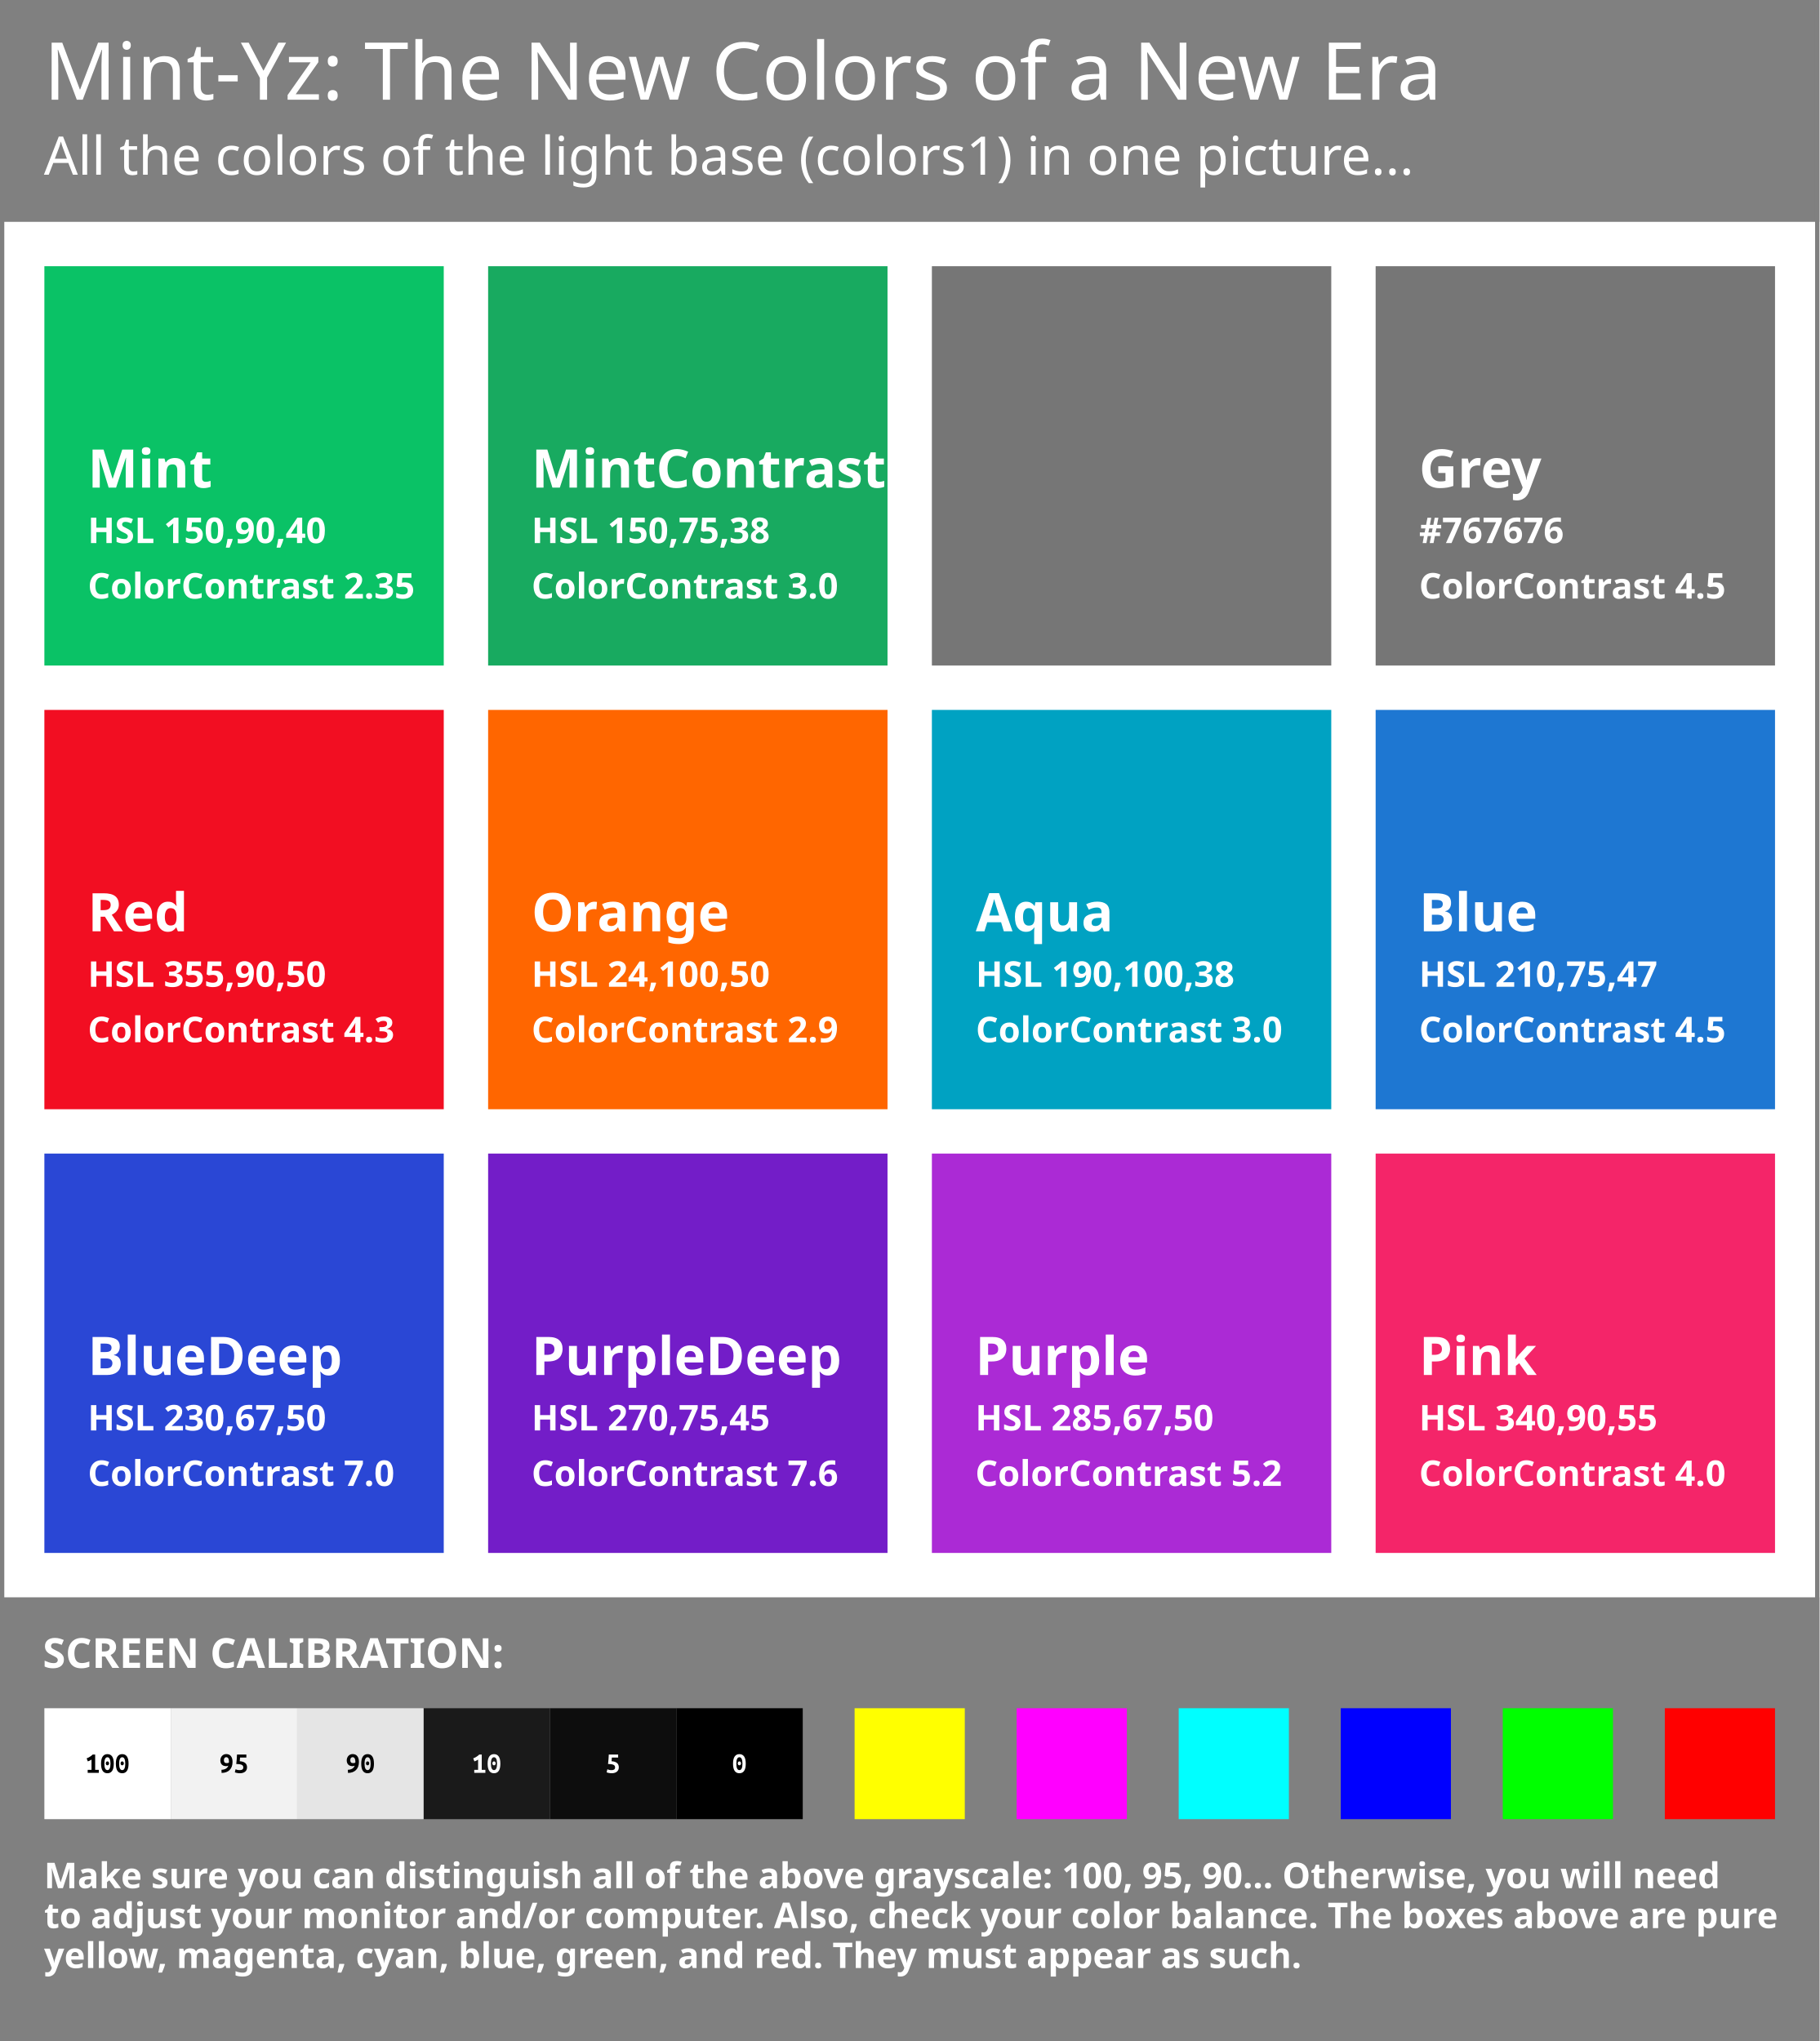
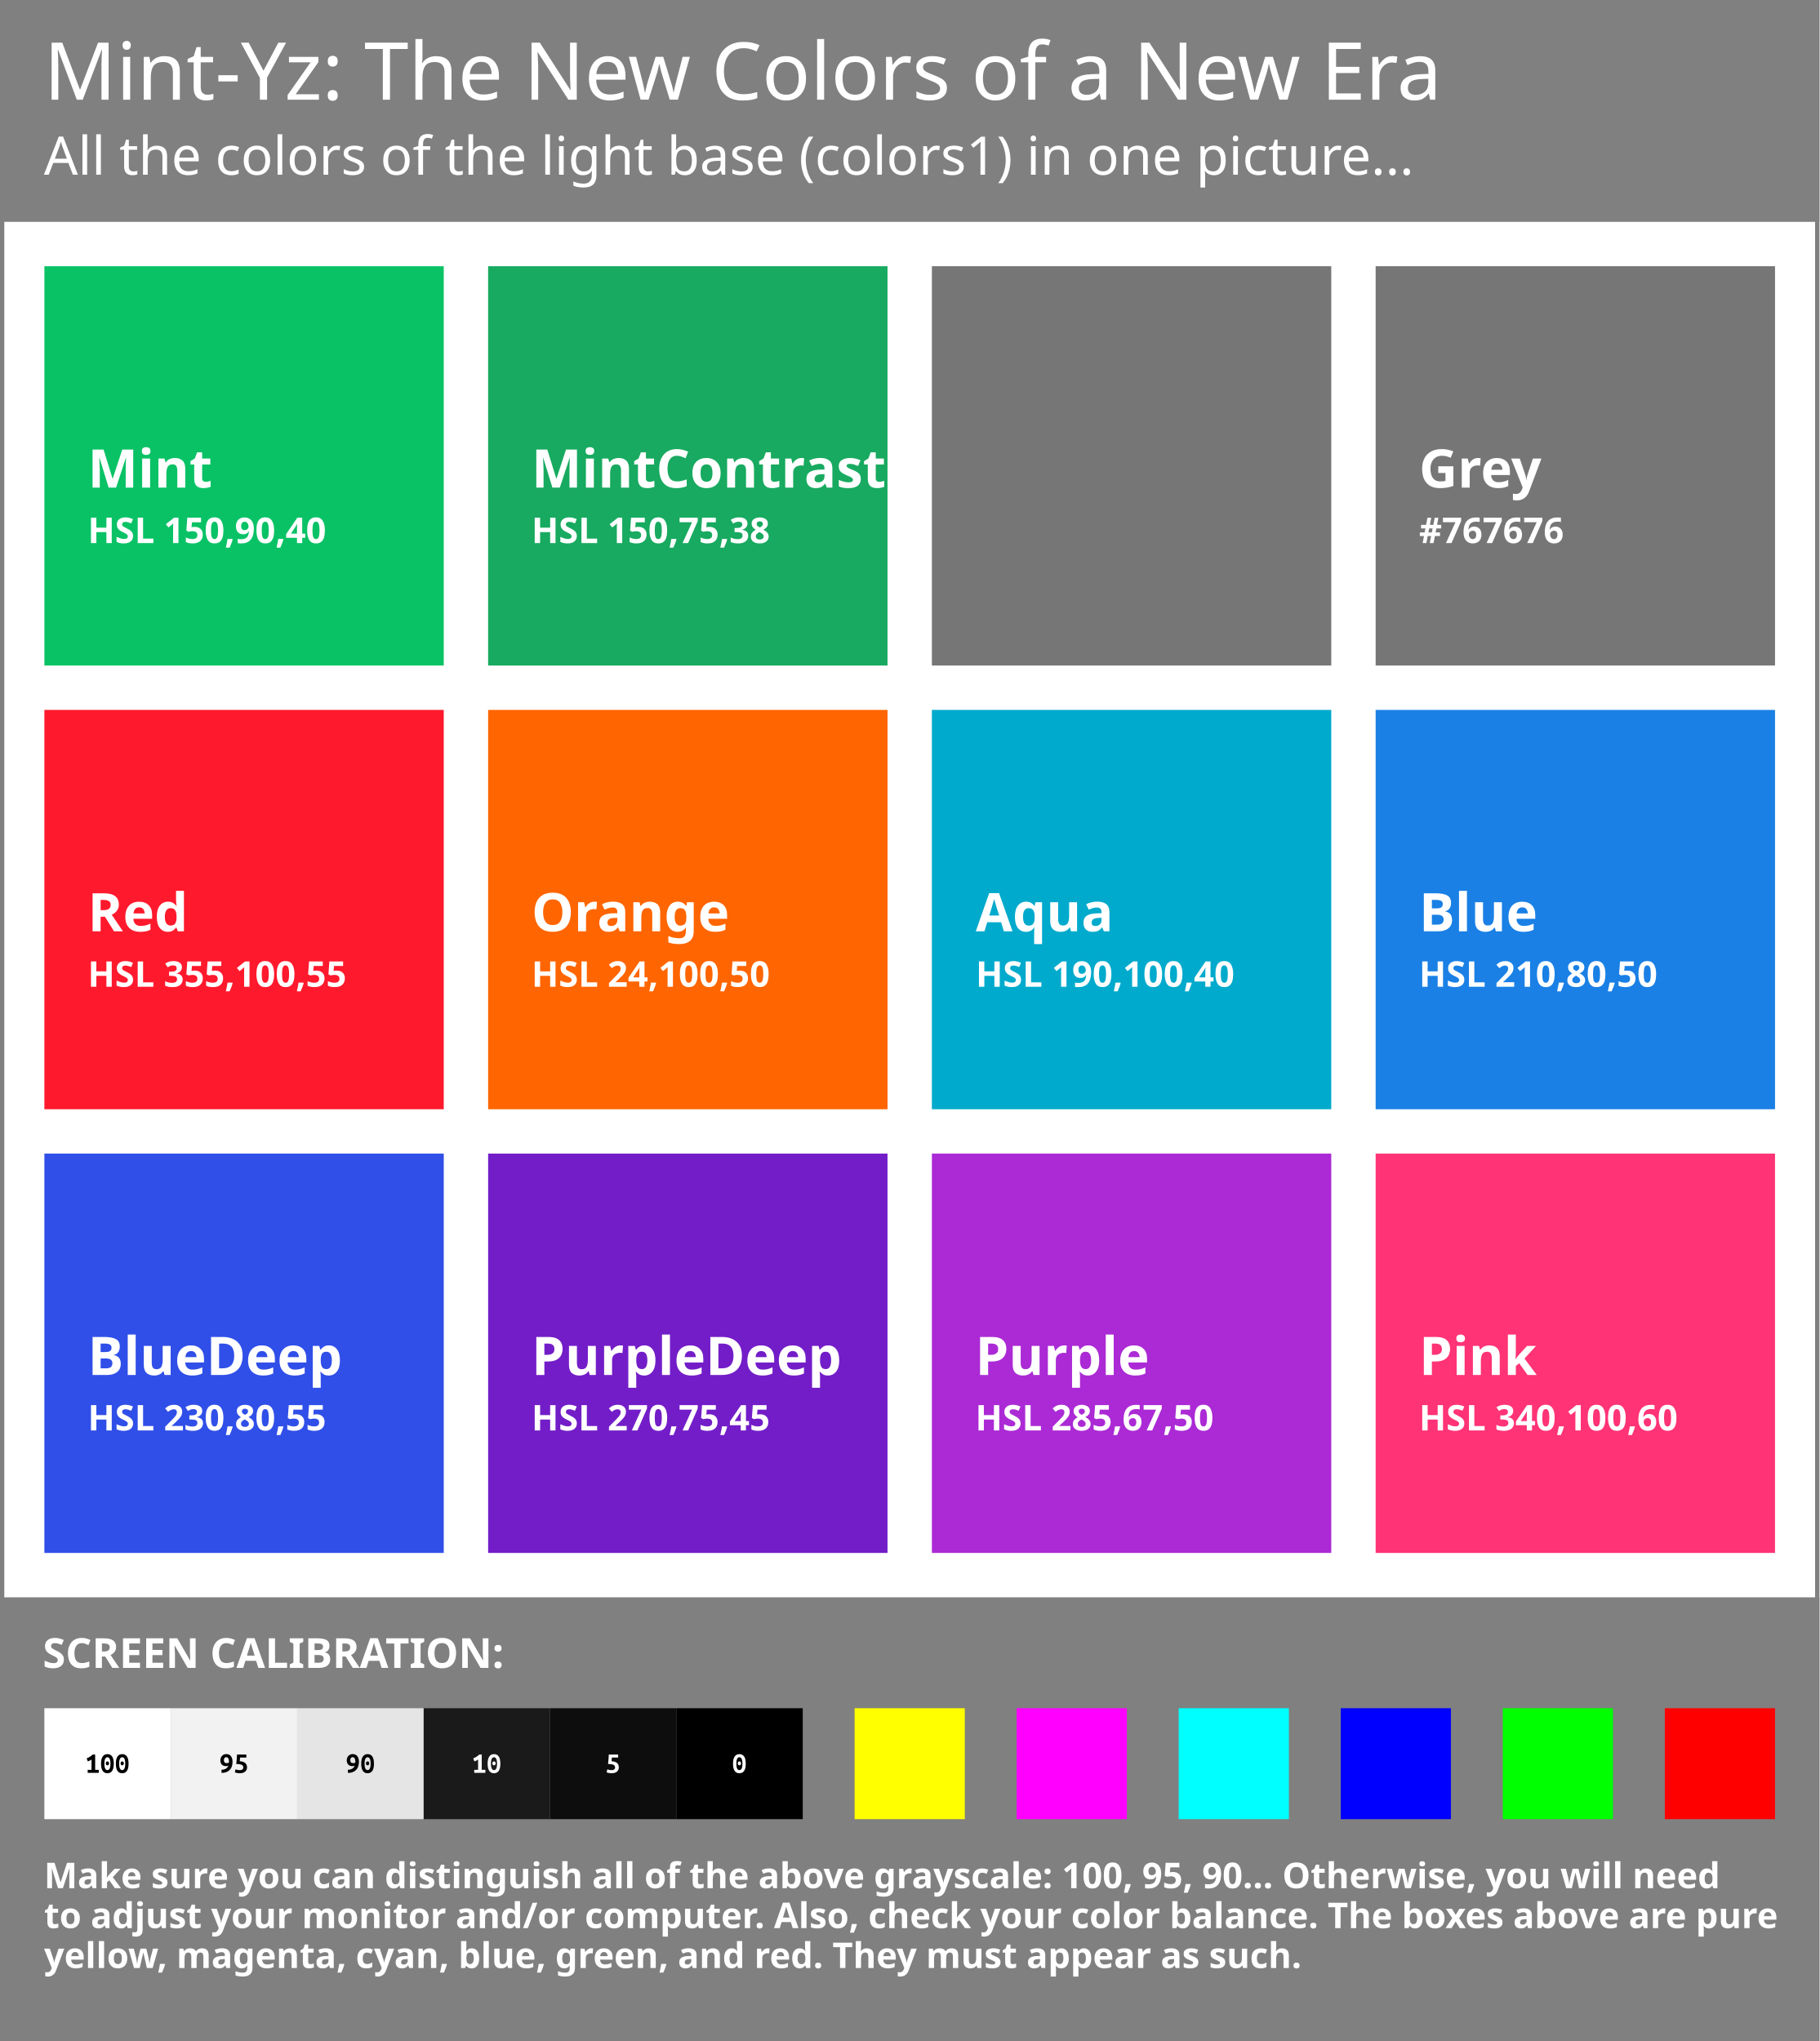
<svg xmlns="http://www.w3.org/2000/svg" width="820" height="920" viewBox="0 0 820 920" version="1.1" id="svg8">
  <defs id="defs2" />
  <g id="layer5">
    <rect y="0" x="0" height="920" width="820" id="rect122" style="fill:#ffffff;fill-opacity:1;stroke:none;stroke-width:0;stroke-opacity:1" />
  </g>
  <g id="layer1" transform="translate(0,-91.79999)">
    <rect y="211.8" x="420" height="180" width="180" id="rect133" style="vector-effect:none;fill:#767676;fill-opacity:1;stroke:none;stroke-width:0;stroke-linecap:butt;stroke-linejoin:miter;stroke-miterlimit:4;stroke-dasharray:none;stroke-dashoffset:0;stroke-opacity:1" />
    <rect y="91.8" x="0" height="100" width="820" id="rect903" style="opacity:1;vector-effect:none;fill:#808080;fill-opacity:1;stroke:none;stroke-width:0;stroke-linecap:butt;stroke-linejoin:miter;stroke-miterlimit:4;stroke-dasharray:none;stroke-dashoffset:0;stroke-opacity:1" />
    <text xml:space="preserve" style="font-style:normal;font-variant:normal;font-weight:normal;font-stretch:normal;font-size:24px;line-height:1.25;font-family:'DejaVu Sans';-inkscape-font-specification:'DejaVu Sans';text-align:start;letter-spacing:0px;word-spacing:0px;text-anchor:start;fill:#000000;fill-opacity:1;stroke:none" x="19.784" y="136.748" id="text947">
      <tspan x="19.784" y="136.748" style="font-style:normal;font-variant:normal;font-weight:normal;font-stretch:normal;font-size:36px;font-family:'Ubuntu Mono';-inkscape-font-specification:'Ubuntu Mono';fill:#ffffff;fill-opacity:1" id="tspan921">Mint-Yz: The New Colors of a New Era</tspan>
      <tspan id="tspan135" x="19.784" y="170.556" style="font-style:normal;font-variant:normal;font-weight:normal;font-stretch:normal;font-size:24px;font-family:'Ubuntu Mono';-inkscape-font-specification:'Ubuntu Mono';fill:#ffffff;fill-opacity:1">All the colors of the light base (colors1) in one picture...</tspan>
    </text>
    <rect y="92.768" x="0.968" height="918.063" width="818.063" id="rect115" style="fill:none;fill-opacity:1;stroke:#808080;stroke-width:1.937;stroke-opacity:1" />
    <g id="g1134" transform="translate(0,-50)">
      <rect y="861.8" x="0" height="200" width="820" id="rect4820" style="opacity:1;vector-effect:none;fill:#808080;fill-opacity:1;stroke:none;stroke-width:0;stroke-linecap:butt;stroke-linejoin:miter;stroke-miterlimit:4;stroke-dasharray:none;stroke-dashoffset:0;stroke-opacity:1" />
      <g id="g1061">
        <g transform="matrix(0,-2.099737,2.760329,0,-19.81775,889.5778)" style="display:inline" id="g1269">
          <rect transform="rotate(-90)" rx="6.3846035e-17" y="-34.396" x="-297" height="23.812" width="17.992" id="rect7" style="fill:#ff0000;fill-opacity:1;stroke:none;stroke-width:0.15;stroke-miterlimit:4;stroke-dasharray:none;stroke-opacity:1" />
          <rect transform="rotate(-90)" style="fill:#00ff00;fill-opacity:1;stroke:none;stroke-width:0.15;stroke-miterlimit:4;stroke-dasharray:none;stroke-opacity:1" id="rect9" width="17.992" height="23.812" x="-270.542" y="-34.396" rx="6.3846035e-17" />
          <rect transform="rotate(-90)" rx="6.3846035e-17" y="-34.396" x="-244.083" height="23.812" width="17.992" id="rect11" style="fill:#0000ff;fill-opacity:1;stroke:none;stroke-width:0.15;stroke-miterlimit:4;stroke-dasharray:none;stroke-opacity:1" />
          <rect transform="rotate(-90)" style="fill:#ffff00;fill-opacity:1;stroke:none;stroke-width:0.15;stroke-miterlimit:4;stroke-dasharray:none;stroke-opacity:1" id="rect818" width="17.992" height="23.812" x="-164.708" y="-34.396" rx="6.3846035e-17" />
          <rect transform="rotate(-90)" rx="6.3846035e-17" y="-34.396" x="-217.625" height="23.812" width="17.992" id="rect820-7" style="fill:#00ffff;fill-opacity:1;stroke:none;stroke-width:0.15;stroke-miterlimit:4;stroke-dasharray:none;stroke-opacity:1" />
          <rect transform="rotate(-90)" style="fill:#ff00ff;fill-opacity:1;stroke:none;stroke-width:0.15;stroke-miterlimit:4;stroke-dasharray:none;stroke-opacity:1" id="rect822-6" width="17.992" height="23.812" x="-191.167" y="-34.396" rx="6.3846035e-17" />
        </g>
        <rect transform="scale(-1)" style="display:inline;fill:#000000;fill-opacity:1;stroke:none;stroke-width:0.387;stroke-miterlimit:4;stroke-dasharray:none;stroke-opacity:1" id="rect1035" width="56.966" height="50" x="-361.798" y="-961.8" rx="2.0215312e-16" />
        <rect transform="scale(-1)" rx="2.0215312e-16" y="-961.8" x="-304.831" height="50" width="56.966" id="rect1037" style="display:inline;fill:#0d0d0d;fill-opacity:1;stroke:none;stroke-width:0.387;stroke-miterlimit:4;stroke-dasharray:none;stroke-opacity:1" />
        <rect transform="scale(-1)" style="display:inline;fill:#f2f2f2;fill-opacity:1;stroke:none;stroke-width:0.387;stroke-miterlimit:4;stroke-dasharray:none;stroke-opacity:1" id="rect1039" width="56.966" height="50" x="-133.933" y="-961.8" rx="2.0215312e-16" />
        <rect transform="scale(-1)" rx="2.0215312e-16" y="-961.8" x="-247.865" height="50" width="56.966" id="rect1041" style="display:inline;fill:#1a1a1a;fill-opacity:1;stroke:none;stroke-width:0.387;stroke-miterlimit:4;stroke-dasharray:none;stroke-opacity:1" />
        <rect transform="scale(-1)" style="display:inline;fill:#e5e5e5;fill-opacity:1;stroke:none;stroke-width:0.387;stroke-miterlimit:4;stroke-dasharray:none;stroke-opacity:1" id="rect1043" width="56.966" height="50" x="-190.899" y="-961.8" rx="2.0215312e-16" />
        <rect rx="2.0215312e-16" y="-961.8" x="-76.966" height="50" width="56.966" id="rect1045" style="display:inline;fill:#ffffff;fill-opacity:1;stroke:none;stroke-width:0.387;stroke-miterlimit:4;stroke-dasharray:none;stroke-opacity:1" transform="scale(-1)" />
        <g id="g1028">
          <g style="font-weight:bold;font-size:13.333px;line-height:17.778px;font-family:'Ubuntu Mono';-inkscape-font-specification:'Ubuntu Mono Bold';letter-spacing:0px;word-spacing:0px" id="text135" aria-label="100">
            <path id="path983" style="font-size:13.333px;text-align:center;text-anchor:middle" d="m 41.25,939.573 v -4.613 q -0.373,0.267 -0.853,0.48 -0.48,0.2 -0.813,0.32 l -0.533,-1.36 q 0.32,-0.12 0.693,-0.307 0.373,-0.187 0.747,-0.413 0.373,-0.227 0.707,-0.48 0.333,-0.253 0.573,-0.52 h 1.12 v 6.893 h 1.64 v 1.36 h -5.013 v -1.36 z" />
            <path id="path985" style="font-size:13.333px;text-align:center;text-anchor:middle" d="m 51.277,936.786 q 0,2.187 -0.733,3.253 -0.733,1.067 -2.133,1.067 -1.4,0 -2.133,-1.067 -0.733,-1.067 -0.733,-3.253 0,-2.16 0.747,-3.227 0.747,-1.067 2.12,-1.067 1.4,0 2.133,1.067 0.733,1.053 0.733,3.227 z m -1.48,0 q 0,-1.413 -0.36,-2.147 -0.347,-0.747 -1.027,-0.747 -0.667,0 -1.027,0.747 -0.36,0.733 -0.36,2.147 0,1.427 0.36,2.173 0.36,0.733 1.027,0.733 0.68,0 1.027,-0.733 0.36,-0.747 0.36,-2.173 z m -0.64,-0.133 q 0,0.36 -0.213,0.627 -0.2,0.253 -0.52,0.253 -0.347,0 -0.547,-0.253 -0.2,-0.267 -0.2,-0.627 0,-0.36 0.2,-0.627 0.2,-0.267 0.547,-0.267 0.32,0 0.52,0.267 0.213,0.267 0.213,0.627 z" />
            <path id="path987" style="font-size:13.333px;text-align:center;text-anchor:middle" d="m 57.943,936.786 q 0,2.187 -0.733,3.253 -0.733,1.067 -2.133,1.067 -1.4,0 -2.133,-1.067 -0.733,-1.067 -0.733,-3.253 0,-2.16 0.747,-3.227 0.747,-1.067 2.12,-1.067 1.4,0 2.133,1.067 0.733,1.053 0.733,3.227 z m -1.48,0 q 0,-1.413 -0.36,-2.147 -0.347,-0.747 -1.027,-0.747 -0.667,0 -1.027,0.747 -0.36,0.733 -0.36,2.147 0,1.427 0.36,2.173 0.36,0.733 1.027,0.733 0.68,0 1.027,-0.733 0.36,-0.747 0.36,-2.173 z m -0.64,-0.133 q 0,0.36 -0.213,0.627 -0.2,0.253 -0.52,0.253 -0.347,0 -0.547,-0.253 -0.2,-0.267 -0.2,-0.627 0,-0.36 0.2,-0.627 0.2,-0.267 0.547,-0.267 0.32,0 0.52,0.267 0.213,0.267 0.213,0.627 z" />
          </g>
          <g style="font-weight:bold;font-size:13.333px;line-height:17.778px;font-family:'Ubuntu Mono';-inkscape-font-specification:'Ubuntu Mono Bold';letter-spacing:0px;word-spacing:0px" id="text141" aria-label="0">
            <path id="path990" style="font-size:13.333px;text-align:center;text-anchor:middle;fill:#ffffff;fill-opacity:1" d="m 336.107,936.786 q 0,2.187 -0.733,3.253 -0.733,1.067 -2.133,1.067 -1.4,0 -2.133,-1.067 -0.733,-1.067 -0.733,-3.253 0,-2.16 0.747,-3.227 0.747,-1.067 2.12,-1.067 1.4,0 2.133,1.067 0.733,1.053 0.733,3.227 z m -1.48,0 q 0,-1.413 -0.36,-2.147 -0.347,-0.747 -1.027,-0.747 -0.667,0 -1.027,0.747 -0.36,0.733 -0.36,2.147 0,1.427 0.36,2.173 0.36,0.733 1.027,0.733 0.68,0 1.027,-0.733 0.36,-0.747 0.36,-2.173 z m -0.64,-0.133 q 0,0.36 -0.213,0.627 -0.2,0.253 -0.52,0.253 -0.347,0 -0.547,-0.253 -0.2,-0.267 -0.2,-0.627 0,-0.36 0.2,-0.627 0.2,-0.267 0.547,-0.267 0.32,0 0.52,0.267 0.213,0.267 0.213,0.627 z" />
          </g>
          <g style="font-weight:bold;font-size:13.333px;line-height:17.778px;font-family:'Ubuntu Mono';-inkscape-font-specification:'Ubuntu Mono Bold';letter-spacing:0px;word-spacing:0px" id="text968" aria-label="95">
            <path id="path993" style="font-size:13.333px;text-align:center;text-anchor:middle" d="m 102.189,936.546 q 0.253,0 0.533,-0.053 0.28,-0.053 0.453,-0.147 0.013,-0.107 0.013,-0.253 0.013,-0.16 0.013,-0.307 0,-0.333 -0.067,-0.667 -0.053,-0.347 -0.2,-0.627 -0.133,-0.28 -0.373,-0.453 -0.227,-0.173 -0.573,-0.173 -0.293,0 -0.507,0.12 -0.2,0.107 -0.333,0.293 -0.12,0.187 -0.187,0.44 -0.053,0.253 -0.053,0.533 0,0.627 0.293,0.96 0.293,0.333 0.987,0.333 z m -0.213,1.36 q -0.72,0 -1.227,-0.2 -0.507,-0.213 -0.827,-0.573 -0.32,-0.36 -0.467,-0.827 -0.147,-0.48 -0.147,-1.027 0,-0.48 0.16,-0.973 0.173,-0.507 0.493,-0.907 0.333,-0.413 0.827,-0.667 0.493,-0.267 1.16,-0.267 1.387,0 2.12,0.933 0.733,0.933 0.733,2.6 0,1.2 -0.347,2.133 -0.347,0.92 -1,1.547 -0.64,0.627 -1.56,0.96 -0.907,0.32 -2.027,0.32 l -0.053,-1.413 q 1.067,-0.013 1.907,-0.453 0.84,-0.453 1.187,-1.413 -0.52,0.227 -0.933,0.227 z" />
            <path id="path995" style="font-size:13.333px;text-align:center;text-anchor:middle" d="m 109.656,938.506 q 0,-0.347 -0.12,-0.627 -0.107,-0.293 -0.453,-0.493 -0.333,-0.213 -0.96,-0.32 -0.627,-0.12 -1.64,-0.12 0.133,-1.12 0.213,-2.187 0.08,-1.08 0.12,-2.08 h 4.213 v 1.36 h -2.84 q -0.027,0.427 -0.067,0.893 -0.04,0.467 -0.067,0.76 1.653,0.107 2.467,0.8 0.813,0.693 0.813,1.947 0,0.573 -0.2,1.067 -0.2,0.48 -0.613,0.84 -0.413,0.36 -1.027,0.56 -0.613,0.2 -1.427,0.2 -0.32,0 -0.653,-0.04 -0.333,-0.04 -0.64,-0.107 -0.307,-0.053 -0.56,-0.133 -0.24,-0.08 -0.373,-0.147 l 0.333,-1.36 q 0.293,0.147 0.747,0.267 0.453,0.12 1.133,0.12 0.48,0 0.787,-0.107 0.32,-0.107 0.493,-0.267 0.187,-0.173 0.253,-0.387 0.067,-0.213 0.067,-0.44 z" />
          </g>
          <g style="font-weight:bold;font-size:13.333px;line-height:17.778px;font-family:'Ubuntu Mono';-inkscape-font-specification:'Ubuntu Mono Bold';letter-spacing:0px;word-spacing:0px" id="text973" aria-label="90">
            <path id="path998" style="font-size:13.333px;text-align:center;text-anchor:middle" d="m 159.155,936.546 q 0.253,0 0.533,-0.053 0.28,-0.053 0.453,-0.147 0.013,-0.107 0.013,-0.253 0.013,-0.16 0.013,-0.307 0,-0.333 -0.067,-0.667 -0.053,-0.347 -0.2,-0.627 -0.133,-0.28 -0.373,-0.453 -0.227,-0.173 -0.573,-0.173 -0.293,0 -0.507,0.12 -0.2,0.107 -0.333,0.293 -0.12,0.187 -0.187,0.44 -0.053,0.253 -0.053,0.533 0,0.627 0.293,0.96 0.293,0.333 0.987,0.333 z m -0.213,1.36 q -0.72,0 -1.227,-0.2 -0.507,-0.213 -0.827,-0.573 -0.32,-0.36 -0.467,-0.827 -0.147,-0.48 -0.147,-1.027 0,-0.48 0.16,-0.973 0.173,-0.507 0.493,-0.907 0.333,-0.413 0.827,-0.667 0.493,-0.267 1.16,-0.267 1.387,0 2.12,0.933 0.733,0.933 0.733,2.6 0,1.2 -0.347,2.133 -0.347,0.92 -1,1.547 -0.64,0.627 -1.56,0.96 -0.907,0.32 -2.027,0.32 l -0.053,-1.413 q 1.067,-0.013 1.907,-0.453 0.84,-0.453 1.187,-1.413 -0.52,0.227 -0.933,0.227 z" />
            <path id="path1000" style="font-size:13.333px;text-align:center;text-anchor:middle" d="m 168.542,936.786 q 0,2.187 -0.733,3.253 -0.733,1.067 -2.133,1.067 -1.4,0 -2.133,-1.067 -0.733,-1.067 -0.733,-3.253 0,-2.16 0.747,-3.227 0.747,-1.067 2.12,-1.067 1.4,0 2.133,1.067 0.733,1.053 0.733,3.227 z m -1.48,0 q 0,-1.413 -0.36,-2.147 -0.347,-0.747 -1.027,-0.747 -0.667,0 -1.027,0.747 -0.36,0.733 -0.36,2.147 0,1.427 0.36,2.173 0.36,0.733 1.027,0.733 0.68,0 1.027,-0.733 0.36,-0.747 0.36,-2.173 z m -0.64,-0.133 q 0,0.36 -0.213,0.627 -0.2,0.253 -0.52,0.253 -0.347,0 -0.547,-0.253 -0.2,-0.267 -0.2,-0.627 0,-0.36 0.2,-0.627 0.2,-0.267 0.547,-0.267 0.32,0 0.52,0.267 0.213,0.267 0.213,0.627 z" />
          </g>
          <g style="font-weight:bold;font-size:13.333px;line-height:17.778px;font-family:'Ubuntu Mono';-inkscape-font-specification:'Ubuntu Mono Bold';letter-spacing:0px;word-spacing:0px" id="text977" aria-label="10">
            <path id="path1003" style="font-size:13.333px;text-align:center;text-anchor:middle;fill:#ffffff;fill-opacity:1" d="m 215.481,939.573 v -4.613 q -0.373,0.267 -0.853,0.48 -0.48,0.2 -0.813,0.32 l -0.533,-1.36 q 0.32,-0.12 0.693,-0.307 0.373,-0.187 0.747,-0.413 0.373,-0.227 0.707,-0.48 0.333,-0.253 0.573,-0.52 h 1.12 v 6.893 h 1.64 v 1.36 H 213.748 v -1.36 z" />
            <path id="path1005" style="font-size:13.333px;text-align:center;text-anchor:middle;fill:#ffffff;fill-opacity:1" d="m 225.508,936.786 q 0,2.187 -0.733,3.253 -0.733,1.067 -2.133,1.067 -1.4,0 -2.133,-1.067 -0.733,-1.067 -0.733,-3.253 0,-2.16 0.747,-3.227 0.747,-1.067 2.12,-1.067 1.4,0 2.133,1.067 0.733,1.053 0.733,3.227 z m -1.48,0 q 0,-1.413 -0.36,-2.147 -0.347,-0.747 -1.027,-0.747 -0.667,0 -1.027,0.747 -0.36,0.733 -0.36,2.147 0,1.427 0.36,2.173 0.36,0.733 1.027,0.733 0.68,0 1.027,-0.733 0.36,-0.747 0.36,-2.173 z m -0.64,-0.133 q 0,0.36 -0.213,0.627 -0.2,0.253 -0.52,0.253 -0.347,0 -0.547,-0.253 -0.2,-0.267 -0.2,-0.627 0,-0.36 0.2,-0.627 0.2,-0.267 0.547,-0.267 0.32,0 0.52,0.267 0.213,0.267 0.213,0.627 z" />
          </g>
          <g style="font-weight:bold;font-size:13.333px;line-height:17.778px;font-family:'Ubuntu Mono';-inkscape-font-specification:'Ubuntu Mono Bold';letter-spacing:0px;word-spacing:0px" id="text981" aria-label="5">
            <path id="path1008" style="font-size:13.333px;text-align:center;text-anchor:middle;fill:#ffffff;fill-opacity:1" d="m 277.221,938.506 q 0,-0.347 -0.12,-0.627 -0.107,-0.293 -0.453,-0.493 -0.333,-0.213 -0.96,-0.32 -0.627,-0.12 -1.64,-0.12 0.133,-1.12 0.213,-2.187 0.08,-1.08 0.12,-2.08 h 4.213 v 1.36 h -2.84 q -0.027,0.427 -0.067,0.893 -0.04,0.467 -0.067,0.76 1.653,0.107 2.467,0.8 0.813,0.693 0.813,1.947 0,0.573 -0.2,1.067 -0.2,0.48 -0.613,0.84 -0.413,0.36 -1.027,0.56 -0.613,0.2 -1.427,0.2 -0.32,0 -0.653,-0.04 -0.333,-0.04 -0.64,-0.107 -0.307,-0.053 -0.56,-0.133 -0.24,-0.08 -0.373,-0.147 l 0.333,-1.36 q 0.293,0.147 0.747,0.267 0.453,0.12 1.133,0.12 0.48,0 0.787,-0.107 0.32,-0.107 0.493,-0.267 0.187,-0.173 0.253,-0.387 0.067,-0.213 0.067,-0.44 z" />
          </g>
        </g>
      </g>
      <text id="text1065" y="893.616" x="19.253" style="font-weight:bold;font-size:18.667px;line-height:29.333px;font-family:'Ubuntu Mono';-inkscape-font-specification:'Ubuntu Mono Bold';letter-spacing:0px;word-spacing:0px" xml:space="preserve">
        <tspan style="font-size:18.667px;fill:#ffffff;fill-opacity:1" y="893.616" x="19.253" id="tspan1063">SCREEN CALIBRATION:</tspan>
      </text>
      <text id="text1069" y="992.904" x="19.856" style="font-weight:bold;font-size:16px;line-height:18px;font-family:'Ubuntu Mono';-inkscape-font-specification:'Ubuntu Mono Bold';letter-spacing:0px;word-spacing:0px" xml:space="preserve">
        <tspan style="font-style:normal;font-variant:normal;font-weight:bold;font-stretch:normal;font-family:'Ubuntu Mono';-inkscape-font-specification:'Ubuntu Mono Bold';fill:#ffffff;fill-opacity:1" id="tspan1075" y="992.904" x="19.856">Make sure you can distinguish all of the above grayscale: 100, 95, 90... Otherwise, you will need</tspan>
        <tspan style="font-style:normal;font-variant:normal;font-weight:bold;font-stretch:normal;font-family:'Ubuntu Mono';-inkscape-font-specification:'Ubuntu Mono Bold';fill:#ffffff;fill-opacity:1" id="tspan1079" y="1010.904" x="19.856">to adjust your monitor and/or computer. Also, check your color balance. The boxes above are pure</tspan>
        <tspan id="tspan1089" style="font-style:normal;font-variant:normal;font-weight:bold;font-stretch:normal;font-family:'Ubuntu Mono';-inkscape-font-specification:'Ubuntu Mono Bold';fill:#ffffff;fill-opacity:1" y="1028.904" x="19.856">yellow, magenta, cyan, blue, green, and red. They must appear as such.</tspan>
      </text>
    </g>
    <g id="g935" transform="translate(400,150)">
-       <rect style="opacity:1;vector-effect:none;fill:#00a2c2;fill-opacity:1;stroke:none;stroke-width:0;stroke-linecap:butt;stroke-linejoin:miter;stroke-miterlimit:4;stroke-dasharray:none;stroke-dashoffset:0;stroke-opacity:1" id="rect830" width="180" height="180" x="20" y="261.8" />
+       <rect style="opacity:1;vector-effect:none;fill:#00aacc;fill-opacity:1;stroke:none;stroke-width:0;stroke-linecap:butt;stroke-linejoin:miter;stroke-miterlimit:4;stroke-dasharray:none;stroke-dashoffset:0;stroke-opacity:1" id="rect830" width="180" height="180" x="20" y="261.8" />
      <text id="text59" y="361.592" x="39.784" style="font-style:normal;font-variant:normal;font-weight:bold;font-stretch:normal;font-size:16px;line-height:25px;font-family:'Ubuntu Mono';-inkscape-font-specification:'Ubuntu Mono Bold';text-align:start;letter-spacing:0px;word-spacing:0px;text-anchor:start;fill:#000000;fill-opacity:1;stroke:none" xml:space="preserve">
        <tspan id="tspan866" style="font-size:24px;line-height:18px;fill:#ffffff;fill-opacity:1" y="361.592" x="39.784">Aqua</tspan>
-         <tspan id="tspan872" style="line-height:18px;fill:#ffffff;fill-opacity:1" y="386.592" x="39.784">HSL 190,100,38</tspan>
-         <tspan style="line-height:18px;fill:#ffffff;fill-opacity:1" y="411.592" x="39.784" id="tspan933">ColorContrast 3.0</tspan>
+         <tspan style="line-height:18px;fill:#ffffff;fill-opacity:1" y="386.592" x="39.784" id="tspan933">HSL 190,100,40</tspan>
      </text>
    </g>
    <g id="g956" transform="translate(0,-50)">
      <rect y="261.8" x="620" height="180" width="180" id="rect55" style="opacity:1;vector-effect:none;fill:#767676;fill-opacity:1;stroke:none;stroke-width:0;stroke-linecap:butt;stroke-linejoin:miter;stroke-miterlimit:4;stroke-dasharray:none;stroke-dashoffset:0;stroke-opacity:1" />
      <text xml:space="preserve" style="font-style:normal;font-variant:normal;font-weight:bold;font-stretch:normal;font-size:16px;line-height:25px;font-family:'Ubuntu Mono';-inkscape-font-specification:'Ubuntu Mono Bold';text-align:start;letter-spacing:0px;word-spacing:0px;text-anchor:start;fill:#000000;fill-opacity:1;stroke:none" x="639.568" y="361.592" id="text896">
        <tspan x="639.568" y="361.592" style="font-size:24px;line-height:18px;fill:#ffffff;fill-opacity:1" id="tspan890">Grey</tspan>
-         <tspan x="639.568" y="386.592" style="line-height:18px;fill:#ffffff;fill-opacity:1" id="tspan892">#767676</tspan>
-         <tspan x="639.568" y="411.592" style="line-height:18px;fill:#ffffff;fill-opacity:1" id="tspan894">ColorContrast 4.5</tspan>
+         <tspan x="639.568" y="386.592" style="line-height:18px;fill:#ffffff;fill-opacity:1" id="tspan894">#767676</tspan>
      </text>
    </g>
    <g id="g990" transform="translate(-200,-45.39999)">
-       <rect y="457.2" x="420" height="180" width="180" id="rect812" style="vector-effect:none;fill:#ff6600;fill-opacity:1;stroke:none;stroke-width:0;stroke-linecap:butt;stroke-linejoin:miter;stroke-miterlimit:4;stroke-dasharray:none;stroke-dashoffset:0;stroke-opacity:1" />
+       <rect y="457.2" x="420" height="180" width="180" id="rect812" style="vector-effect:none;fill:#ff6500;fill-opacity:1;stroke:none;stroke-width:0;stroke-linecap:butt;stroke-linejoin:miter;stroke-miterlimit:4;stroke-dasharray:none;stroke-dashoffset:0;stroke-opacity:1" />
      <text id="text904" y="556.992" x="439.568" style="font-style:normal;font-variant:normal;font-weight:bold;font-stretch:normal;font-size:16px;line-height:25px;font-family:'Ubuntu Mono';-inkscape-font-specification:'Ubuntu Mono Bold';text-align:start;letter-spacing:0px;word-spacing:0px;text-anchor:start;fill:#000000;fill-opacity:1;stroke:none" xml:space="preserve">
        <tspan id="tspan898" style="font-size:24px;line-height:18px;fill:#ffffff;fill-opacity:1" y="556.992" x="439.568">Orange</tspan>
-         <tspan id="tspan900" style="line-height:18px;fill:#ffffff;fill-opacity:1" y="581.992" x="439.568">HSL 24,100,50</tspan>
-         <tspan id="tspan902" style="line-height:18px;fill:#ffffff;fill-opacity:1" y="606.992" x="439.568">ColorContrast 2.9</tspan>
+         <tspan id="tspan902" style="line-height:18px;fill:#ffffff;fill-opacity:1" y="581.992" x="439.568">HSL 24,100,50</tspan>
      </text>
    </g>
    <g id="g970" transform="translate(400,150)">
-       <rect y="461.8" x="220" height="180" width="180" id="rect822" style="opacity:1;vector-effect:none;fill:#f42569;fill-opacity:1;stroke:none;stroke-width:0;stroke-linecap:butt;stroke-linejoin:miter;stroke-miterlimit:4;stroke-dasharray:none;stroke-dashoffset:0;stroke-opacity:1" />
+       <rect y="461.8" x="220" height="180" width="180" id="rect822" style="opacity:1;vector-effect:none;fill:#ff3376;fill-opacity:1;stroke:none;stroke-width:0;stroke-linecap:butt;stroke-linejoin:miter;stroke-miterlimit:4;stroke-dasharray:none;stroke-dashoffset:0;stroke-opacity:1" />
      <text id="text912" y="561.592" x="239.568" style="font-style:normal;font-variant:normal;font-weight:bold;font-stretch:normal;font-size:16px;line-height:25px;font-family:'Ubuntu Mono';-inkscape-font-specification:'Ubuntu Mono Bold';text-align:start;letter-spacing:0px;word-spacing:0px;text-anchor:start;fill:#000000;fill-opacity:1;stroke:none" xml:space="preserve">
        <tspan id="tspan906" style="font-size:24px;line-height:18px;fill:#ffffff;fill-opacity:1" y="561.592" x="239.568">Pink</tspan>
-         <tspan id="tspan908" style="line-height:18px;fill:#ffffff;fill-opacity:1" y="586.592" x="239.568">HSL 340,90,55 </tspan>
-         <tspan id="tspan910" style="line-height:18px;fill:#ffffff;fill-opacity:1" y="611.592" x="239.568">ColorContrast 4.0</tspan>
+         <tspan id="tspan910" style="line-height:18px;fill:#ffffff;fill-opacity:1" y="586.592" x="239.568">HSL 340,100,60</tspan>
      </text>
    </g>
    <g id="g977" transform="translate(0,150)">
      <rect style="opacity:1;vector-effect:none;fill:#ab2ad5;fill-opacity:1;stroke:none;stroke-width:0;stroke-linecap:butt;stroke-linejoin:miter;stroke-miterlimit:4;stroke-dasharray:none;stroke-dashoffset:0;stroke-opacity:1" id="rect820" width="180" height="180" x="420" y="461.8" />
      <text xml:space="preserve" style="font-style:normal;font-variant:normal;font-weight:bold;font-stretch:normal;font-size:16px;line-height:25px;font-family:'Ubuntu Mono';-inkscape-font-specification:'Ubuntu Mono Bold';text-align:start;letter-spacing:0px;word-spacing:0px;text-anchor:start;fill:#000000;fill-opacity:1;stroke:none" x="439.568" y="561.592" id="text920">
        <tspan x="439.568" y="561.592" style="font-size:24px;line-height:18px;fill:#ffffff;fill-opacity:1" id="tspan914">Purple</tspan>
-         <tspan x="439.568" y="586.592" style="line-height:18px;fill:#ffffff;fill-opacity:1" id="tspan916">HSL 285,67,50 </tspan>
-         <tspan x="439.568" y="611.592" style="line-height:18px;fill:#ffffff;fill-opacity:1" id="tspan918">ColorContrast 5.2</tspan>
+         <tspan x="439.568" y="586.592" style="line-height:18px;fill:#ffffff;fill-opacity:1" id="tspan918">HSL 285,67,50</tspan>
      </text>
    </g>
    <g id="g984" transform="translate(-600,-50)">
-       <rect y="461.8" x="620" height="180" width="180" id="rect824" style="opacity:1;vector-effect:none;fill:#f20e22;fill-opacity:1;stroke:none;stroke-width:0;stroke-linecap:butt;stroke-linejoin:miter;stroke-miterlimit:4;stroke-dasharray:none;stroke-dashoffset:0;stroke-opacity:1" />
+       <rect y="461.8" x="620" height="180" width="180" id="rect824" style="opacity:1;vector-effect:none;fill:#ff192d;fill-opacity:1;stroke:none;stroke-width:0;stroke-linecap:butt;stroke-linejoin:miter;stroke-miterlimit:4;stroke-dasharray:none;stroke-dashoffset:0;stroke-opacity:1" />
      <text id="text928" y="561.592" x="639.568" style="font-style:normal;font-variant:normal;font-weight:bold;font-stretch:normal;font-size:16px;line-height:25px;font-family:'Ubuntu Mono';-inkscape-font-specification:'Ubuntu Mono Bold';text-align:start;letter-spacing:0px;word-spacing:0px;text-anchor:start;fill:#000000;fill-opacity:1;stroke:none" xml:space="preserve">
        <tspan id="tspan922" style="font-size:24px;line-height:18px;fill:#ffffff;fill-opacity:1" y="561.592" x="639.568">Red</tspan>
-         <tspan id="tspan924" style="line-height:18px;fill:#ffffff;fill-opacity:1" y="586.592" x="639.568">HSL 355,90,50 </tspan>
-         <tspan style="line-height:18px;fill:#ffffff;fill-opacity:1" y="611.592" x="639.568" id="tspan923">ColorContrast 4.3</tspan>
+         <tspan style="line-height:18px;fill:#ffffff;fill-opacity:1" y="586.592" x="639.568" id="tspan923">HSL 355,100,55</tspan>
      </text>
    </g>
    <g id="g1099" transform="translate(-200,-450)">
      <rect y="661.8" x="420" height="180" width="180" id="rect1089" style="opacity:1;vector-effect:none;fill:#18aa60;fill-opacity:1;stroke:none;stroke-width:0;stroke-linecap:butt;stroke-linejoin:miter;stroke-miterlimit:4;stroke-dasharray:none;stroke-dashoffset:0;stroke-opacity:1" />
      <text xml:space="preserve" style="font-style:normal;font-variant:normal;font-weight:bold;font-stretch:normal;font-size:16px;line-height:25px;font-family:'Ubuntu Mono';-inkscape-font-specification:'Ubuntu Mono Bold';text-align:start;letter-spacing:0px;word-spacing:0px;text-anchor:start;fill:#000000;fill-opacity:1;stroke:none" x="439.568" y="761.592" id="text1097">
        <tspan x="439.568" y="761.592" style="font-size:24px;line-height:18px;fill:#ffffff;fill-opacity:1" id="tspan1091">MintContrast</tspan>
-         <tspan x="439.568" y="786.592" style="line-height:18px;fill:#ffffff;fill-opacity:1" id="tspan1093">HSL 150,75,38</tspan>
-         <tspan id="tspan1095" x="439.568" y="811.592" style="line-height:18px;fill:#ffffff;fill-opacity:1">ColorContrast 3.0</tspan>
+         <tspan id="tspan1095" x="439.568" y="786.592" style="line-height:18px;fill:#ffffff;fill-opacity:1">HSL 150,75,38</tspan>
      </text>
    </g>
    <g transform="translate(-400,-450)" id="g991">
      <rect style="opacity:1;vector-effect:none;fill:#0ac266;fill-opacity:1;stroke:none;stroke-width:0;stroke-linecap:butt;stroke-linejoin:miter;stroke-miterlimit:4;stroke-dasharray:none;stroke-dashoffset:0;stroke-opacity:1" id="rect816" width="180" height="180" x="420" y="661.8" />
      <text id="text952" y="761.592" x="439.568" style="font-style:normal;font-variant:normal;font-weight:bold;font-stretch:normal;font-size:16px;line-height:25px;font-family:'Ubuntu Mono';-inkscape-font-specification:'Ubuntu Mono Bold';text-align:start;letter-spacing:0px;word-spacing:0px;text-anchor:start;fill:#000000;fill-opacity:1;stroke:none" xml:space="preserve">
        <tspan id="tspan946" style="font-size:24px;line-height:18px;fill:#ffffff;fill-opacity:1" y="761.592" x="439.568">Mint</tspan>
-         <tspan id="tspan950" style="line-height:18px;fill:#ffffff;fill-opacity:1" y="786.592" x="439.568">HSL 150,90,40</tspan>
-         <tspan style="line-height:18px;fill:#ffffff;fill-opacity:1" y="811.592" x="439.568" id="tspan992">ColorContrast 2.35</tspan>
+         <tspan style="line-height:18px;fill:#ffffff;fill-opacity:1" y="786.592" x="439.568" id="tspan992">HSL 150,90,40</tspan>
      </text>
    </g>
    <g id="g942" transform="translate(400,150)">
-       <rect style="opacity:1;vector-effect:none;fill:#1e77d2;fill-opacity:1;stroke:none;stroke-width:0;stroke-linecap:butt;stroke-linejoin:miter;stroke-miterlimit:4;stroke-dasharray:none;stroke-dashoffset:0;stroke-opacity:1" id="rect842" width="180" height="180" x="220" y="261.8" />
+       <rect style="opacity:1;vector-effect:none;fill:#1a80e5;fill-opacity:1;stroke:none;stroke-width:0;stroke-linecap:butt;stroke-linejoin:miter;stroke-miterlimit:4;stroke-dasharray:none;stroke-dashoffset:0;stroke-opacity:1" id="rect842" width="180" height="180" x="220" y="261.8" />
      <text xml:space="preserve" style="font-style:normal;font-variant:normal;font-weight:bold;font-stretch:normal;font-size:16px;line-height:25px;font-family:'Ubuntu Mono';-inkscape-font-specification:'Ubuntu Mono Bold';text-align:start;letter-spacing:0px;word-spacing:0px;text-anchor:start;fill:#000000;fill-opacity:1;stroke:none" x="239.568" y="361.592" id="text880">
        <tspan x="239.568" y="361.592" style="font-size:24px;line-height:18px;fill:#ffffff;fill-opacity:1" id="tspan874">Blue</tspan>
-         <tspan x="239.568" y="386.592" style="line-height:18px;fill:#ffffff;fill-opacity:1" id="tspan878">HSL 210,75,47</tspan>
-         <tspan x="239.568" y="411.592" style="line-height:18px;fill:#ffffff;fill-opacity:1" id="tspan935">ColorContrast 4.5</tspan>
+         <tspan x="239.568" y="386.592" style="line-height:18px;fill:#ffffff;fill-opacity:1" id="tspan935">HSL 210,80,50</tspan>
      </text>
    </g>
    <g id="g983" transform="translate(0,-50)">
-       <rect style="vector-effect:none;fill:#2a47d5;fill-opacity:1;stroke:none;stroke-width:0;stroke-linecap:butt;stroke-linejoin:miter;stroke-miterlimit:4;stroke-dasharray:none;stroke-dashoffset:0;stroke-opacity:1" id="rect828" width="180" height="180" x="20" y="661.8" />
+       <rect style="vector-effect:none;fill:#304fe8;fill-opacity:1;stroke:none;stroke-width:0;stroke-linecap:butt;stroke-linejoin:miter;stroke-miterlimit:4;stroke-dasharray:none;stroke-dashoffset:0;stroke-opacity:1" id="rect828" width="180" height="180" x="20" y="661.8" />
      <text xml:space="preserve" style="font-style:normal;font-variant:normal;font-weight:bold;font-stretch:normal;font-size:16px;line-height:25px;font-family:'Ubuntu Mono';-inkscape-font-specification:'Ubuntu Mono Bold';text-align:start;letter-spacing:0px;word-spacing:0px;text-anchor:start;fill:#000000;fill-opacity:1;stroke:none" x="39.568" y="761.592" id="text976">
        <tspan x="39.568" y="761.592" style="font-size:24px;line-height:18px;fill:#ffffff;fill-opacity:1" id="tspan970">BlueDeep</tspan>
-         <tspan x="39.568" y="786.592" style="line-height:18px;fill:#ffffff;fill-opacity:1" id="tspan972">HSL 230,67,50</tspan>
-         <tspan x="39.568" y="811.592" style="line-height:18px;fill:#ffffff;fill-opacity:1" id="tspan974">ColorContrast 7.0</tspan>
+         <tspan x="39.568" y="786.592" style="line-height:18px;fill:#ffffff;fill-opacity:1" id="tspan974">HSL 230,80,55</tspan>
      </text>
    </g>
    <g transform="translate(-200,150)" id="g958">
      <rect y="461.8" x="420" height="180" width="180" id="rect946" style="opacity:1;vector-effect:none;fill:#731dc8;fill-opacity:1;stroke:none;stroke-width:0;stroke-linecap:butt;stroke-linejoin:miter;stroke-miterlimit:4;stroke-dasharray:none;stroke-dashoffset:0;stroke-opacity:1" />
      <text id="text956" y="561.592" x="439.568" style="font-style:normal;font-variant:normal;font-weight:bold;font-stretch:normal;font-size:16px;line-height:25px;font-family:'Ubuntu Mono';-inkscape-font-specification:'Ubuntu Mono Bold';text-align:start;letter-spacing:0px;word-spacing:0px;text-anchor:start;fill:#000000;fill-opacity:1;stroke:none" xml:space="preserve">
        <tspan id="tspan948" style="font-size:24px;line-height:18px;fill:#ffffff;fill-opacity:1" y="561.592" x="439.568">PurpleDeep</tspan>
-         <tspan id="tspan952" style="line-height:18px;fill:#ffffff;fill-opacity:1" y="586.592" x="439.568">HSL 270,75,45 </tspan>
-         <tspan id="tspan954" style="line-height:18px;fill:#ffffff;fill-opacity:1" y="611.592" x="439.568">ColorContrast 7.6</tspan>
+         <tspan id="tspan954" style="line-height:18px;fill:#ffffff;fill-opacity:1" y="586.592" x="439.568">HSL 270,75,45</tspan>
      </text>
    </g>
  </g>
  <g id="layer2" style="display:none">
    <rect style="fill:#000000;fill-opacity:0.1;stroke-width:0" id="rect920" width="820" height="620" x="0" y="100" />
  </g>
  <g id="layer3" style="display:none">
    <rect y="100" x="0" height="620" width="820" id="rect937" style="display:inline;fill:#ffffff;fill-opacity:0.2;stroke-width:0" />
  </g>
  <g id="layer4" style="display:none">
    <rect style="display:inline;fill:#000000;fill-opacity:0.3;stroke-width:0" id="rect940" width="820" height="620" x="0" y="100" />
  </g>
</svg>
